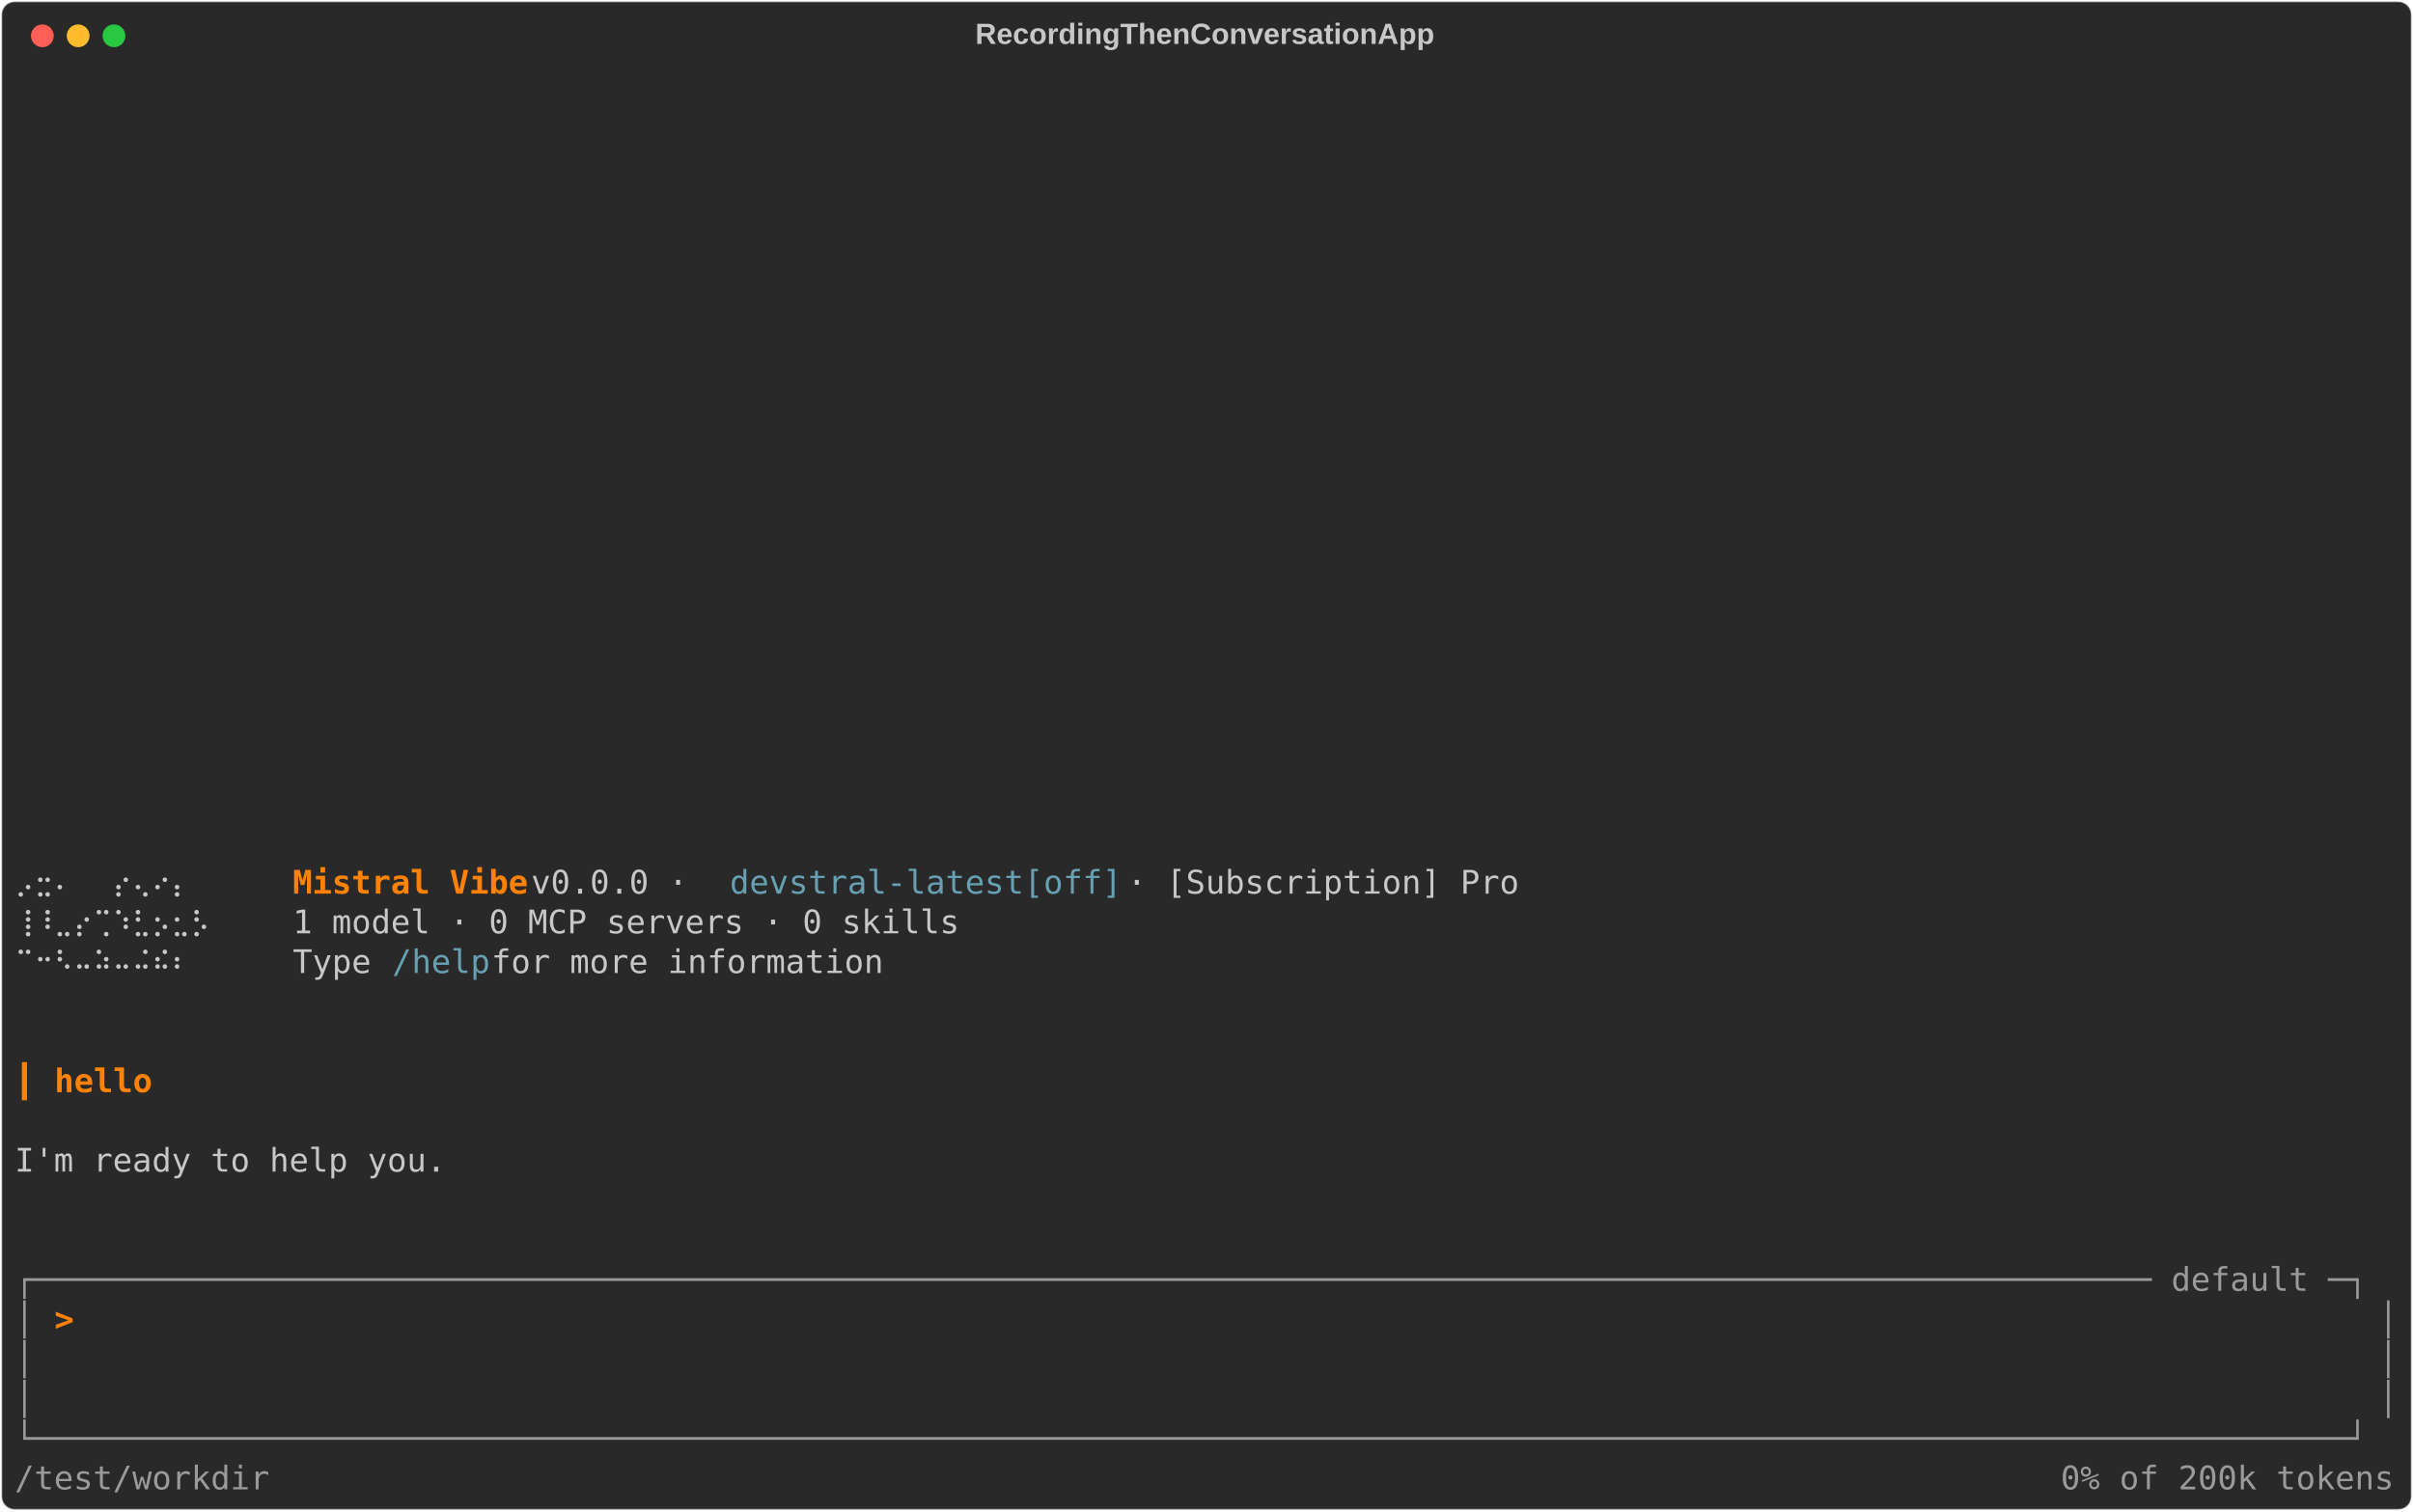
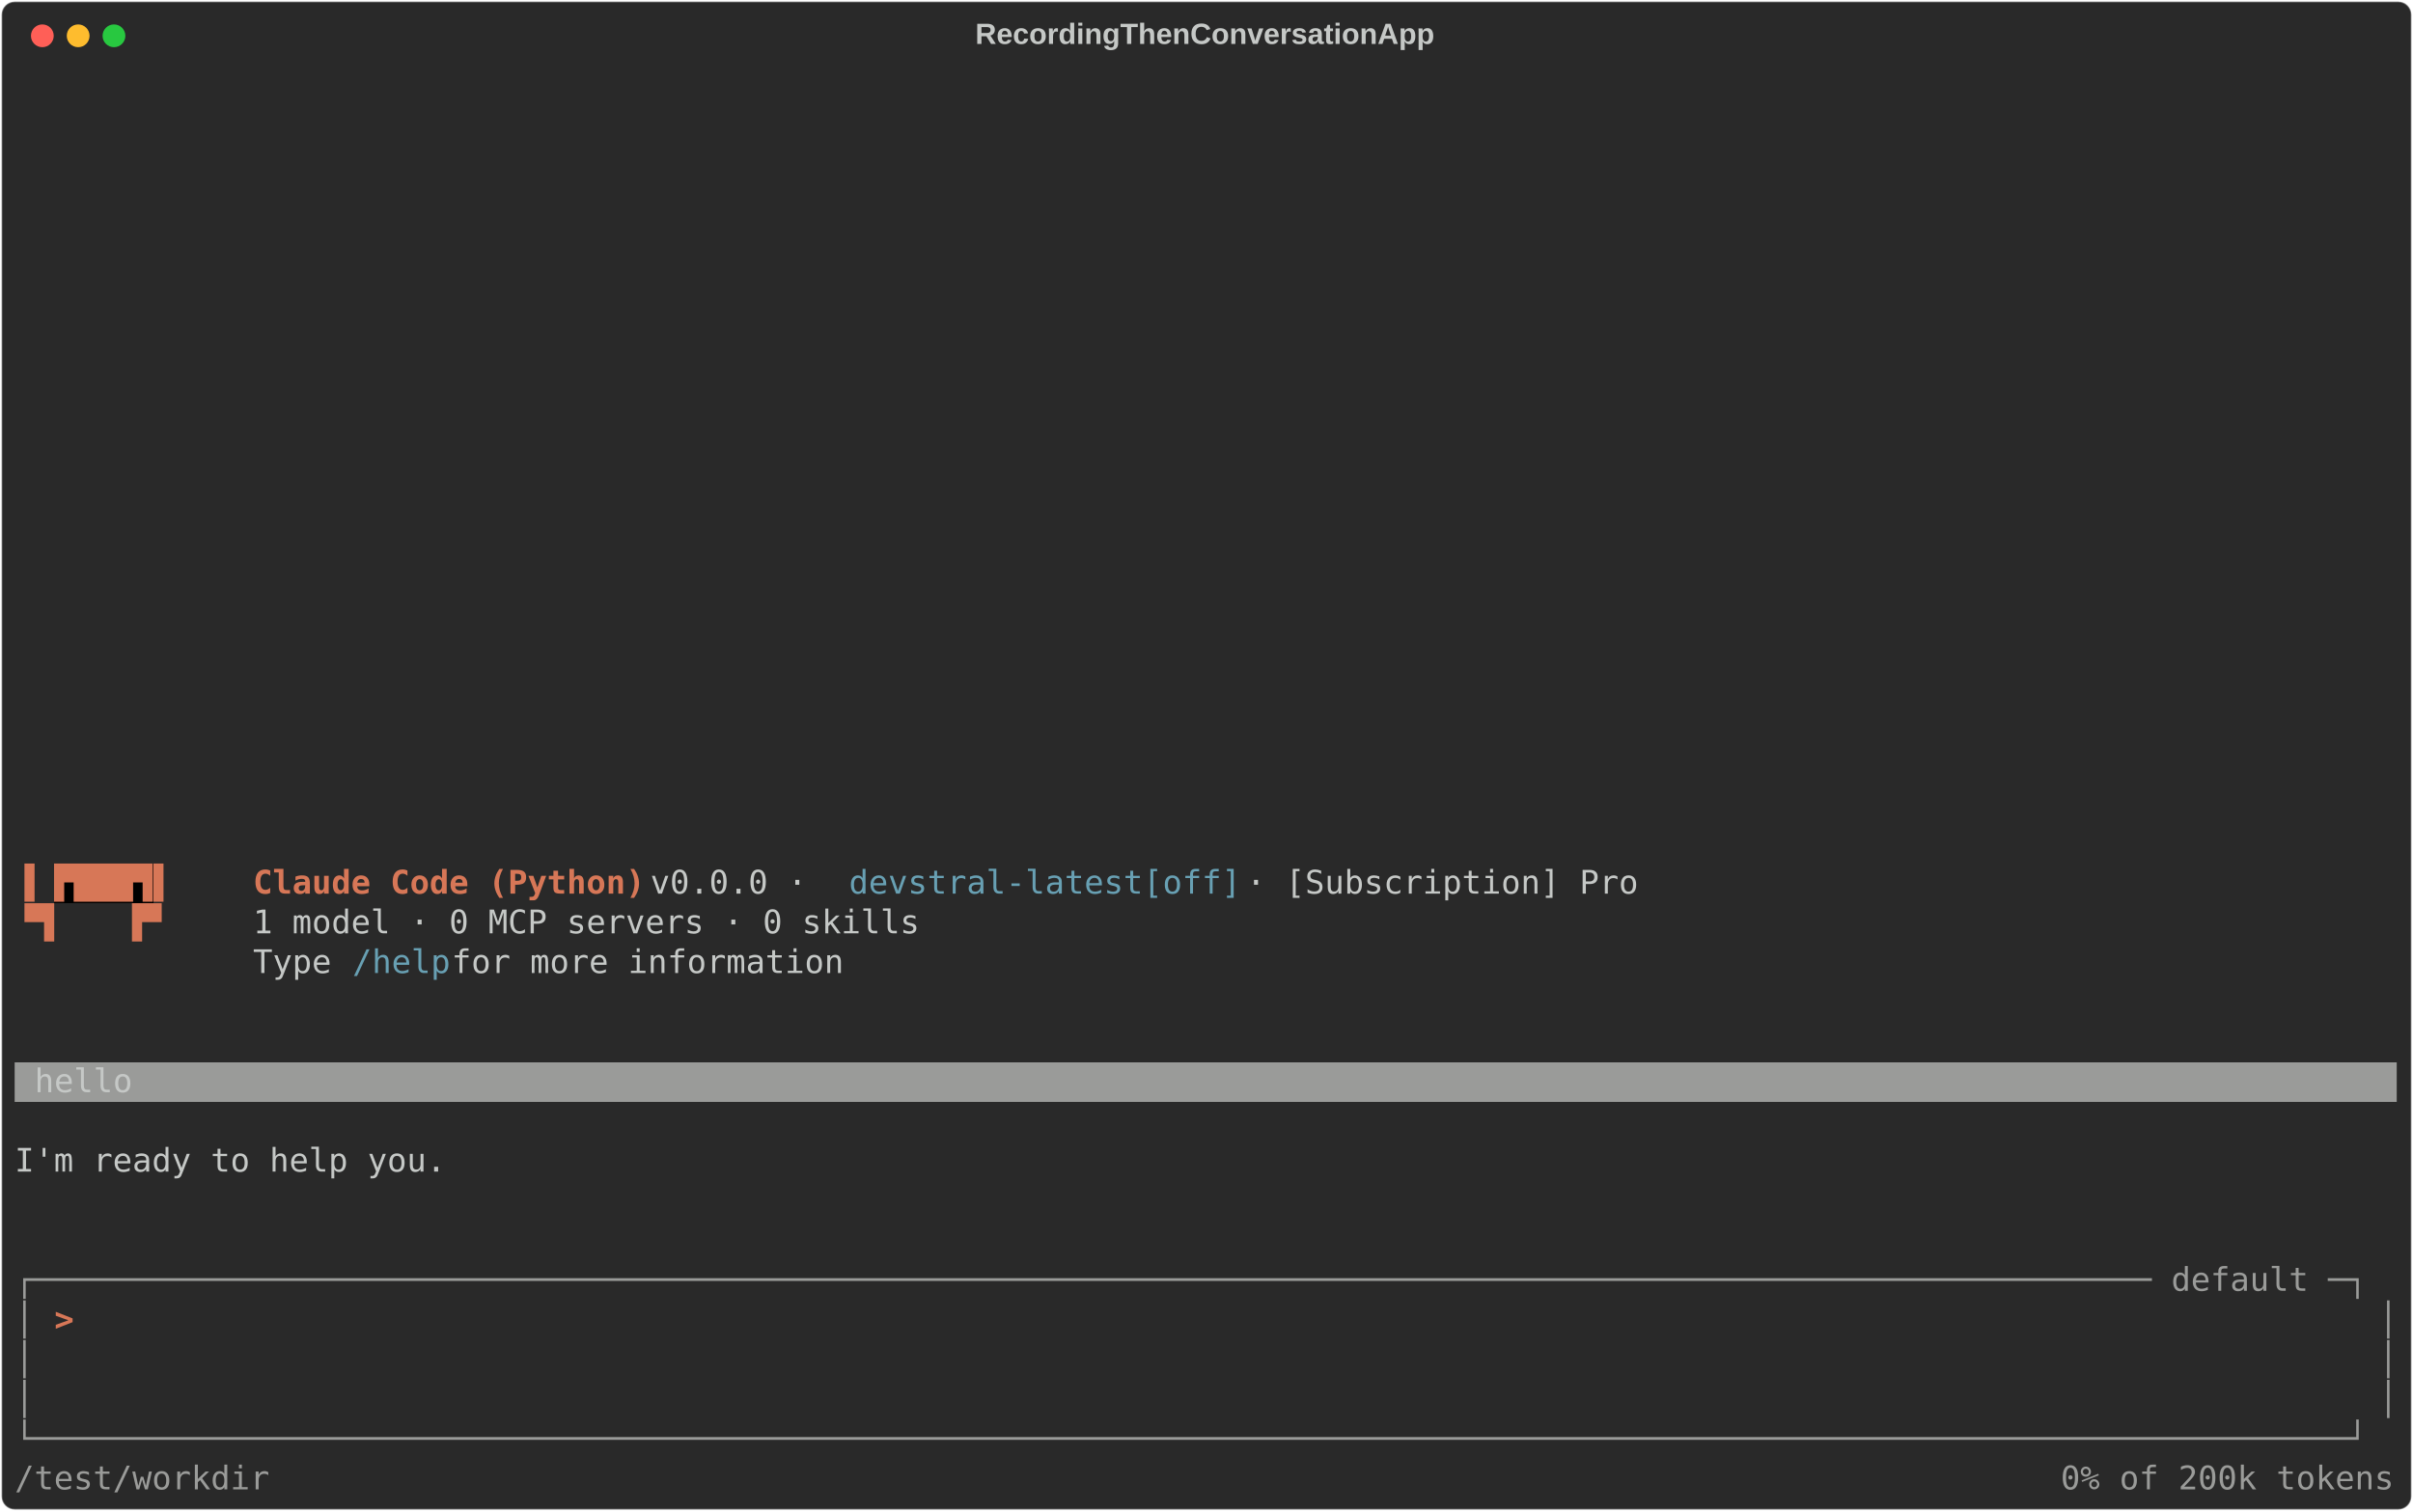
<svg xmlns="http://www.w3.org/2000/svg" class="rich-terminal" viewBox="0 0 1482 928.4">
  <style>

    @font-face {
        font-family: "Fira Code";
        src: local("FiraCode-Regular"),
                url("https://cdnjs.cloudflare.com/ajax/libs/firacode/6.2.0/woff2/FiraCode-Regular.woff2") format("woff2"),
                url("https://cdnjs.cloudflare.com/ajax/libs/firacode/6.2.0/woff/FiraCode-Regular.woff") format("woff");
        font-style: normal;
        font-weight: 400;
    }
    @font-face {
        font-family: "Fira Code";
        src: local("FiraCode-Bold"),
                url("https://cdnjs.cloudflare.com/ajax/libs/firacode/6.2.0/woff2/FiraCode-Bold.woff2") format("woff2"),
                url("https://cdnjs.cloudflare.com/ajax/libs/firacode/6.2.0/woff/FiraCode-Bold.woff") format("woff");
        font-style: bold;
        font-weight: 700;
    }

    .terminal-matrix {
        font-family: Fira Code, monospace;
        font-size: 20px;
        line-height: 24.4px;
        font-variant-east-asian: full-width;
    }

    .terminal-title {
        font-size: 18px;
        font-weight: bold;
        font-family: arial;
    }

    .terminal-r1 { fill: #c5c8c6 }
- .terminal-r2 { fill: #ff8205;font-weight: bold }
- .terminal-r3 { fill: #68a0b3 }
- .terminal-r4 { fill: #ff8205 }
+ .terminal-r2 { fill: #d77757 }
+ .terminal-r3 { fill: #d77757;font-weight: bold }
+ .terminal-r4 { fill: #68a0b3 }
.terminal-r5 { fill: #9a9b99 }
    </style>
  <defs>
    <clipPath id="terminal-clip-terminal">
      <rect x="0" y="0" width="1463.0" height="877.4" />
    </clipPath>
    <clipPath id="terminal-line-0">
      <rect x="0" y="1.5" width="1464" height="24.65" />
    </clipPath>
    <clipPath id="terminal-line-1">
      <rect x="0" y="25.9" width="1464" height="24.65" />
    </clipPath>
    <clipPath id="terminal-line-2">
      <rect x="0" y="50.3" width="1464" height="24.65" />
    </clipPath>
    <clipPath id="terminal-line-3">
      <rect x="0" y="74.7" width="1464" height="24.65" />
    </clipPath>
    <clipPath id="terminal-line-4">
      <rect x="0" y="99.1" width="1464" height="24.65" />
    </clipPath>
    <clipPath id="terminal-line-5">
      <rect x="0" y="123.5" width="1464" height="24.65" />
    </clipPath>
    <clipPath id="terminal-line-6">
      <rect x="0" y="147.9" width="1464" height="24.65" />
    </clipPath>
    <clipPath id="terminal-line-7">
      <rect x="0" y="172.3" width="1464" height="24.65" />
    </clipPath>
    <clipPath id="terminal-line-8">
      <rect x="0" y="196.7" width="1464" height="24.65" />
    </clipPath>
    <clipPath id="terminal-line-9">
      <rect x="0" y="221.1" width="1464" height="24.65" />
    </clipPath>
    <clipPath id="terminal-line-10">
      <rect x="0" y="245.5" width="1464" height="24.65" />
    </clipPath>
    <clipPath id="terminal-line-11">
      <rect x="0" y="269.9" width="1464" height="24.65" />
    </clipPath>
    <clipPath id="terminal-line-12">
      <rect x="0" y="294.3" width="1464" height="24.65" />
    </clipPath>
    <clipPath id="terminal-line-13">
      <rect x="0" y="318.7" width="1464" height="24.65" />
    </clipPath>
    <clipPath id="terminal-line-14">
      <rect x="0" y="343.1" width="1464" height="24.65" />
    </clipPath>
    <clipPath id="terminal-line-15">
      <rect x="0" y="367.5" width="1464" height="24.65" />
    </clipPath>
    <clipPath id="terminal-line-16">
      <rect x="0" y="391.9" width="1464" height="24.65" />
    </clipPath>
    <clipPath id="terminal-line-17">
      <rect x="0" y="416.3" width="1464" height="24.65" />
    </clipPath>
    <clipPath id="terminal-line-18">
      <rect x="0" y="440.7" width="1464" height="24.65" />
    </clipPath>
    <clipPath id="terminal-line-19">
      <rect x="0" y="465.1" width="1464" height="24.65" />
    </clipPath>
    <clipPath id="terminal-line-20">
      <rect x="0" y="489.5" width="1464" height="24.65" />
    </clipPath>
    <clipPath id="terminal-line-21">
      <rect x="0" y="513.9" width="1464" height="24.65" />
    </clipPath>
    <clipPath id="terminal-line-22">
      <rect x="0" y="538.3" width="1464" height="24.65" />
    </clipPath>
    <clipPath id="terminal-line-23">
      <rect x="0" y="562.7" width="1464" height="24.65" />
    </clipPath>
    <clipPath id="terminal-line-24">
      <rect x="0" y="587.1" width="1464" height="24.65" />
    </clipPath>
    <clipPath id="terminal-line-25">
      <rect x="0" y="611.5" width="1464" height="24.65" />
    </clipPath>
    <clipPath id="terminal-line-26">
      <rect x="0" y="635.9" width="1464" height="24.65" />
    </clipPath>
    <clipPath id="terminal-line-27">
      <rect x="0" y="660.3" width="1464" height="24.65" />
    </clipPath>
    <clipPath id="terminal-line-28">
      <rect x="0" y="684.7" width="1464" height="24.65" />
    </clipPath>
    <clipPath id="terminal-line-29">
      <rect x="0" y="709.1" width="1464" height="24.65" />
    </clipPath>
    <clipPath id="terminal-line-30">
      <rect x="0" y="733.5" width="1464" height="24.65" />
    </clipPath>
    <clipPath id="terminal-line-31">
      <rect x="0" y="757.9" width="1464" height="24.65" />
    </clipPath>
    <clipPath id="terminal-line-32">
      <rect x="0" y="782.3" width="1464" height="24.65" />
    </clipPath>
    <clipPath id="terminal-line-33">
      <rect x="0" y="806.7" width="1464" height="24.65" />
    </clipPath>
    <clipPath id="terminal-line-34">
      <rect x="0" y="831.1" width="1464" height="24.65" />
    </clipPath>
  </defs>
  <rect fill="#292929" stroke="rgba(255,255,255,0.35)" stroke-width="1" x="1" y="1" width="1480" height="926.4" rx="8" />
  <text class="terminal-title" fill="#c5c8c6" text-anchor="middle" x="740" y="27">RecordingThenConversationApp</text>
  <g transform="translate(26,22)">
    <circle cx="0" cy="0" r="7" fill="#ff5f57" />
    <circle cx="22" cy="0" r="7" fill="#febc2e" />
    <circle cx="44" cy="0" r="7" fill="#28c840" />
  </g>
  <g transform="translate(9, 41)" clip-path="url(#terminal-clip-terminal)">
+     <rect fill="#000000" x="24.4" y="489.5" width="61" height="24.65" shape-rendering="crispEdges" />
+     <rect fill="#9a9b99" x="0" y="611.5" width="12.2" height="24.65" shape-rendering="crispEdges" />
+     <rect fill="#9a9b99" x="12.2" y="611.5" width="61" height="24.65" shape-rendering="crispEdges" />
+     <rect fill="#9a9b99" x="73.2" y="611.5" width="1390.8" height="24.65" shape-rendering="crispEdges" />
    <g class="terminal-matrix">
      <text class="terminal-r1" x="1464" y="20" textLength="12.2" clip-path="url(#terminal-line-0)">
</text>
      <text class="terminal-r1" x="1464" y="44.4" textLength="12.2" clip-path="url(#terminal-line-1)">
</text>
      <text class="terminal-r1" x="1464" y="68.8" textLength="12.2" clip-path="url(#terminal-line-2)">
</text>
      <text class="terminal-r1" x="1464" y="93.2" textLength="12.2" clip-path="url(#terminal-line-3)">
</text>
      <text class="terminal-r1" x="1464" y="117.6" textLength="12.2" clip-path="url(#terminal-line-4)">
</text>
      <text class="terminal-r1" x="1464" y="142" textLength="12.2" clip-path="url(#terminal-line-5)">
</text>
      <text class="terminal-r1" x="1464" y="166.4" textLength="12.2" clip-path="url(#terminal-line-6)">
</text>
      <text class="terminal-r1" x="1464" y="190.8" textLength="12.2" clip-path="url(#terminal-line-7)">
</text>
      <text class="terminal-r1" x="1464" y="215.2" textLength="12.2" clip-path="url(#terminal-line-8)">
</text>
      <text class="terminal-r1" x="1464" y="239.6" textLength="12.2" clip-path="url(#terminal-line-9)">
</text>
      <text class="terminal-r1" x="1464" y="264" textLength="12.2" clip-path="url(#terminal-line-10)">
</text>
      <text class="terminal-r1" x="1464" y="288.4" textLength="12.2" clip-path="url(#terminal-line-11)">
</text>
      <text class="terminal-r1" x="1464" y="312.8" textLength="12.2" clip-path="url(#terminal-line-12)">
</text>
      <text class="terminal-r1" x="1464" y="337.2" textLength="12.2" clip-path="url(#terminal-line-13)">
</text>
      <text class="terminal-r1" x="1464" y="361.6" textLength="12.2" clip-path="url(#terminal-line-14)">
</text>
      <text class="terminal-r1" x="1464" y="386" textLength="12.2" clip-path="url(#terminal-line-15)">
</text>
      <text class="terminal-r1" x="1464" y="410.4" textLength="12.2" clip-path="url(#terminal-line-16)">
</text>
      <text class="terminal-r1" x="1464" y="434.8" textLength="12.2" clip-path="url(#terminal-line-17)">
</text>
      <text class="terminal-r1" x="1464" y="459.2" textLength="12.2" clip-path="url(#terminal-line-18)">
</text>
      <text class="terminal-r1" x="1464" y="483.6" textLength="12.2" clip-path="url(#terminal-line-19)">
</text>
-       <text class="terminal-r1" x="0" y="508" textLength="134.2" clip-path="url(#terminal-line-20)">  ⡠⣒⠄  ⡔⢄⠔⡄</text>
-       <text class="terminal-r2" x="170.8" y="508" textLength="146.4" clip-path="url(#terminal-line-20)">Mistral Vibe</text>
-       <text class="terminal-r1" x="317.2" y="508" textLength="122" clip-path="url(#terminal-line-20)"> v0.0.0 · </text>
-       <text class="terminal-r3" x="439.2" y="508" textLength="244" clip-path="url(#terminal-line-20)">devstral-latest[off]</text>
-       <text class="terminal-r1" x="683.2" y="508" textLength="256.2" clip-path="url(#terminal-line-20)"> · [Subscription] Pro</text>
+       <text class="terminal-r2" x="0" y="508" textLength="24.4" clip-path="url(#terminal-line-20)"> ▐</text>
+       <text class="terminal-r2" x="24.4" y="508" textLength="61" clip-path="url(#terminal-line-20)">▛███▜</text>
+       <text class="terminal-r2" x="85.4" y="508" textLength="12.2" clip-path="url(#terminal-line-20)">▌</text>
+       <text class="terminal-r3" x="146.4" y="508" textLength="244" clip-path="url(#terminal-line-20)">Claude Code (Python)</text>
+       <text class="terminal-r1" x="390.4" y="508" textLength="122" clip-path="url(#terminal-line-20)"> v0.0.0 · </text>
+       <text class="terminal-r4" x="512.4" y="508" textLength="244" clip-path="url(#terminal-line-20)">devstral-latest[off]</text>
+       <text class="terminal-r1" x="756.4" y="508" textLength="256.2" clip-path="url(#terminal-line-20)"> · [Subscription] Pro</text>
      <text class="terminal-r1" x="1464" y="508" textLength="12.2" clip-path="url(#terminal-line-20)">
</text>
-       <text class="terminal-r1" x="0" y="532.4" textLength="134.2" clip-path="url(#terminal-line-21)"> ⢸⠸⣀⡔⢉⠱⣃⡢⣂⡣</text>
-       <text class="terminal-r1" x="170.8" y="532.4" textLength="414.8" clip-path="url(#terminal-line-21)">1 model · 0 MCP servers · 0 skills</text>
+       <text class="terminal-r2" x="0" y="532.4" textLength="97.6" clip-path="url(#terminal-line-21)">▝▜    ▛▘</text>
+       <text class="terminal-r1" x="146.4" y="532.4" textLength="414.8" clip-path="url(#terminal-line-21)">1 model · 0 MCP servers · 0 skills</text>
      <text class="terminal-r1" x="1464" y="532.4" textLength="12.2" clip-path="url(#terminal-line-21)">
</text>
-       <text class="terminal-r1" x="0" y="556.8" textLength="134.2" clip-path="url(#terminal-line-22)">  ⠉⠒⠣⠤⠵⠤⠬⠮⠆</text>
-       <text class="terminal-r1" x="170.8" y="556.8" textLength="61" clip-path="url(#terminal-line-22)">Type </text>
-       <text class="terminal-r3" x="231.8" y="556.8" textLength="61" clip-path="url(#terminal-line-22)">/help</text>
-       <text class="terminal-r1" x="292.8" y="556.8" textLength="256.2" clip-path="url(#terminal-line-22)"> for more information</text>
+       <text class="terminal-r1" x="146.4" y="556.8" textLength="61" clip-path="url(#terminal-line-22)">Type </text>
+       <text class="terminal-r4" x="207.4" y="556.8" textLength="61" clip-path="url(#terminal-line-22)">/help</text>
+       <text class="terminal-r1" x="268.4" y="556.8" textLength="256.2" clip-path="url(#terminal-line-22)"> for more information</text>
      <text class="terminal-r1" x="1464" y="556.8" textLength="12.2" clip-path="url(#terminal-line-22)">
</text>
      <text class="terminal-r1" x="1464" y="581.2" textLength="12.2" clip-path="url(#terminal-line-23)">
</text>
      <text class="terminal-r1" x="1464" y="605.6" textLength="12.2" clip-path="url(#terminal-line-24)">
</text>
-       <text class="terminal-r4" x="0" y="630" textLength="12.2" clip-path="url(#terminal-line-25)">┃</text>
-       <text class="terminal-r2" x="24.4" y="630" textLength="61" clip-path="url(#terminal-line-25)">hello</text>
+       <text class="terminal-r1" x="12.2" y="630" textLength="61" clip-path="url(#terminal-line-25)">hello</text>
      <text class="terminal-r1" x="1464" y="630" textLength="12.2" clip-path="url(#terminal-line-25)">
</text>
      <text class="terminal-r1" x="1464" y="654.4" textLength="12.2" clip-path="url(#terminal-line-26)">
</text>
      <text class="terminal-r1" x="0" y="678.8" textLength="268.4" clip-path="url(#terminal-line-27)">I'm ready to help you.</text>
      <text class="terminal-r1" x="1464" y="678.8" textLength="12.2" clip-path="url(#terminal-line-27)">
</text>
      <text class="terminal-r1" x="1464" y="703.2" textLength="12.2" clip-path="url(#terminal-line-28)">
</text>
      <text class="terminal-r1" x="1464" y="727.6" textLength="12.2" clip-path="url(#terminal-line-29)">
</text>
      <text class="terminal-r5" x="0" y="752" textLength="1464" clip-path="url(#terminal-line-30)">┌──────────────────────────────────────────────────────────────────────────────────────────────────────────── default ─┐</text>
      <text class="terminal-r1" x="1464" y="752" textLength="12.2" clip-path="url(#terminal-line-30)">
</text>
      <text class="terminal-r5" x="0" y="776.4" textLength="12.2" clip-path="url(#terminal-line-31)">│</text>
-       <text class="terminal-r2" x="24.4" y="776.4" textLength="12.2" clip-path="url(#terminal-line-31)">&gt;</text>
+       <text class="terminal-r3" x="24.4" y="776.4" textLength="12.2" clip-path="url(#terminal-line-31)">&gt;</text>
      <text class="terminal-r5" x="1451.8" y="776.4" textLength="12.2" clip-path="url(#terminal-line-31)">│</text>
      <text class="terminal-r1" x="1464" y="776.4" textLength="12.2" clip-path="url(#terminal-line-31)">
</text>
      <text class="terminal-r5" x="0" y="800.8" textLength="12.2" clip-path="url(#terminal-line-32)">│</text>
      <text class="terminal-r5" x="1451.8" y="800.8" textLength="12.2" clip-path="url(#terminal-line-32)">│</text>
      <text class="terminal-r1" x="1464" y="800.8" textLength="12.2" clip-path="url(#terminal-line-32)">
</text>
      <text class="terminal-r5" x="0" y="825.2" textLength="12.2" clip-path="url(#terminal-line-33)">│</text>
      <text class="terminal-r5" x="1451.8" y="825.2" textLength="12.2" clip-path="url(#terminal-line-33)">│</text>
      <text class="terminal-r1" x="1464" y="825.2" textLength="12.2" clip-path="url(#terminal-line-33)">
</text>
      <text class="terminal-r5" x="0" y="849.6" textLength="1464" clip-path="url(#terminal-line-34)">└──────────────────────────────────────────────────────────────────────────────────────────────────────────────────────┘</text>
      <text class="terminal-r1" x="1464" y="849.6" textLength="12.2" clip-path="url(#terminal-line-34)">
</text>
      <text class="terminal-r5" x="0" y="874" textLength="158.6" clip-path="url(#terminal-line-35)">/test/workdir</text>
      <text class="terminal-r5" x="1256.6" y="874" textLength="207.4" clip-path="url(#terminal-line-35)">0% of 200k tokens</text>
    </g>
  </g>
</svg>
